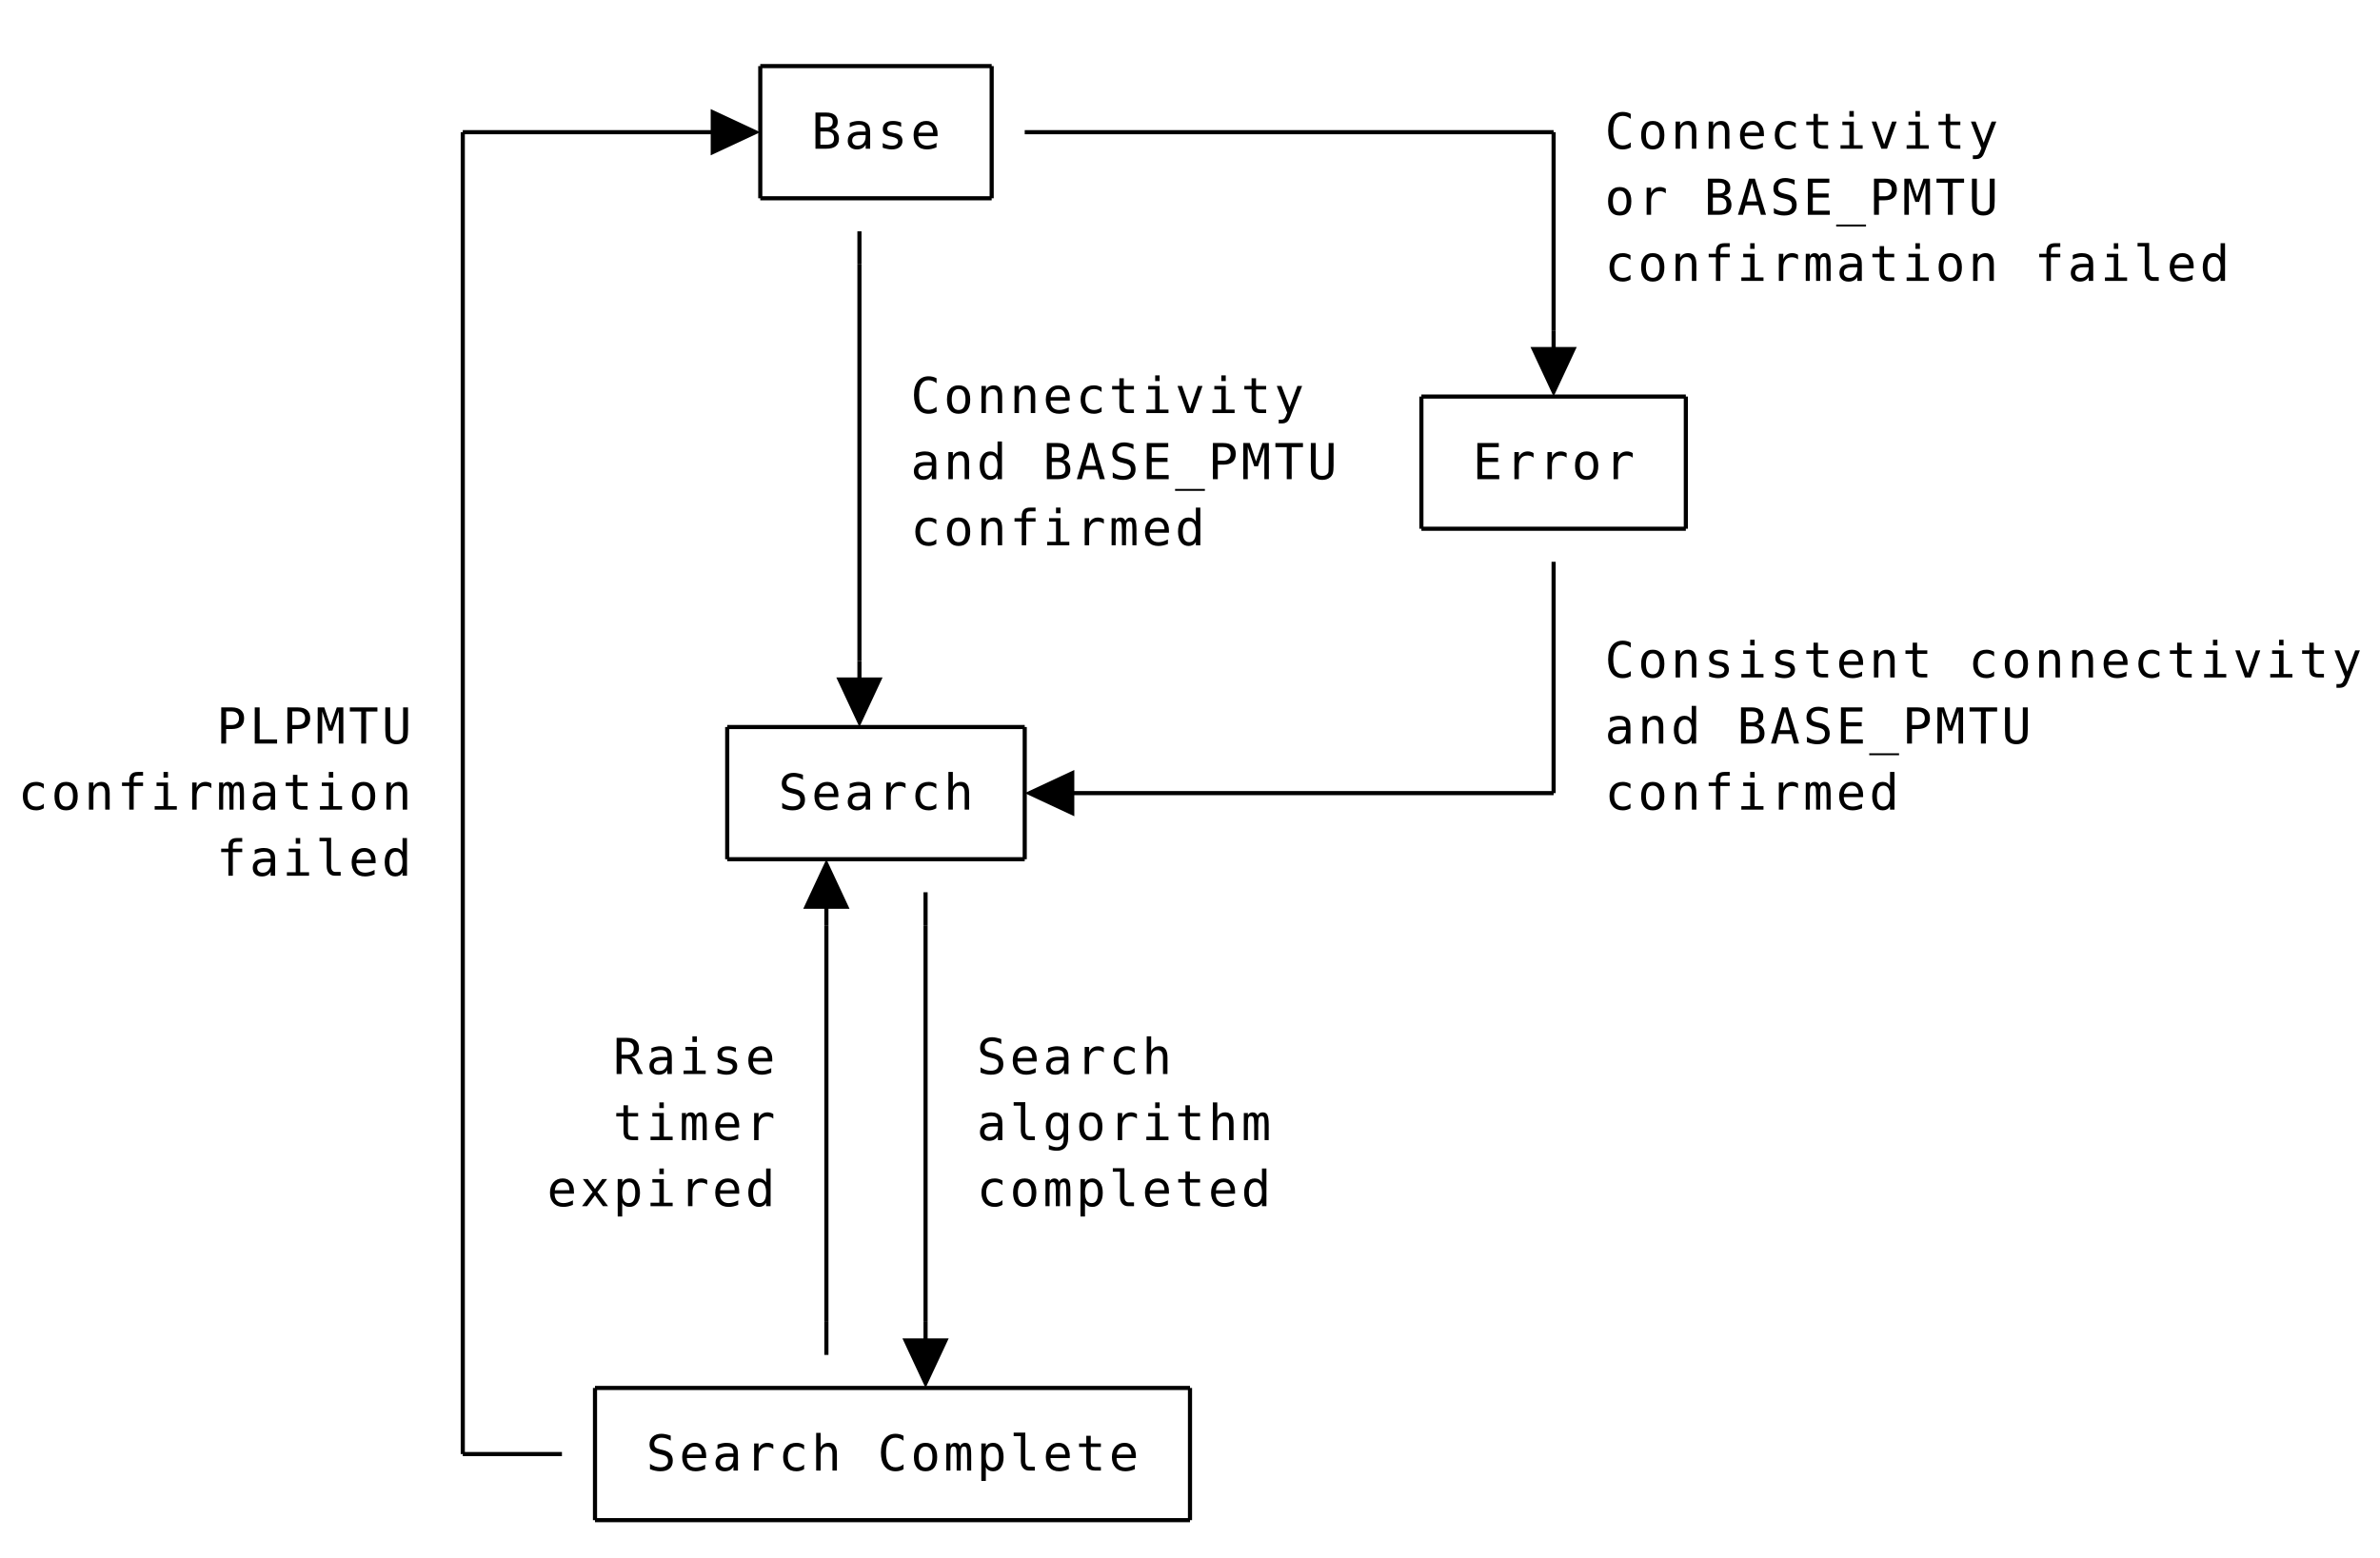
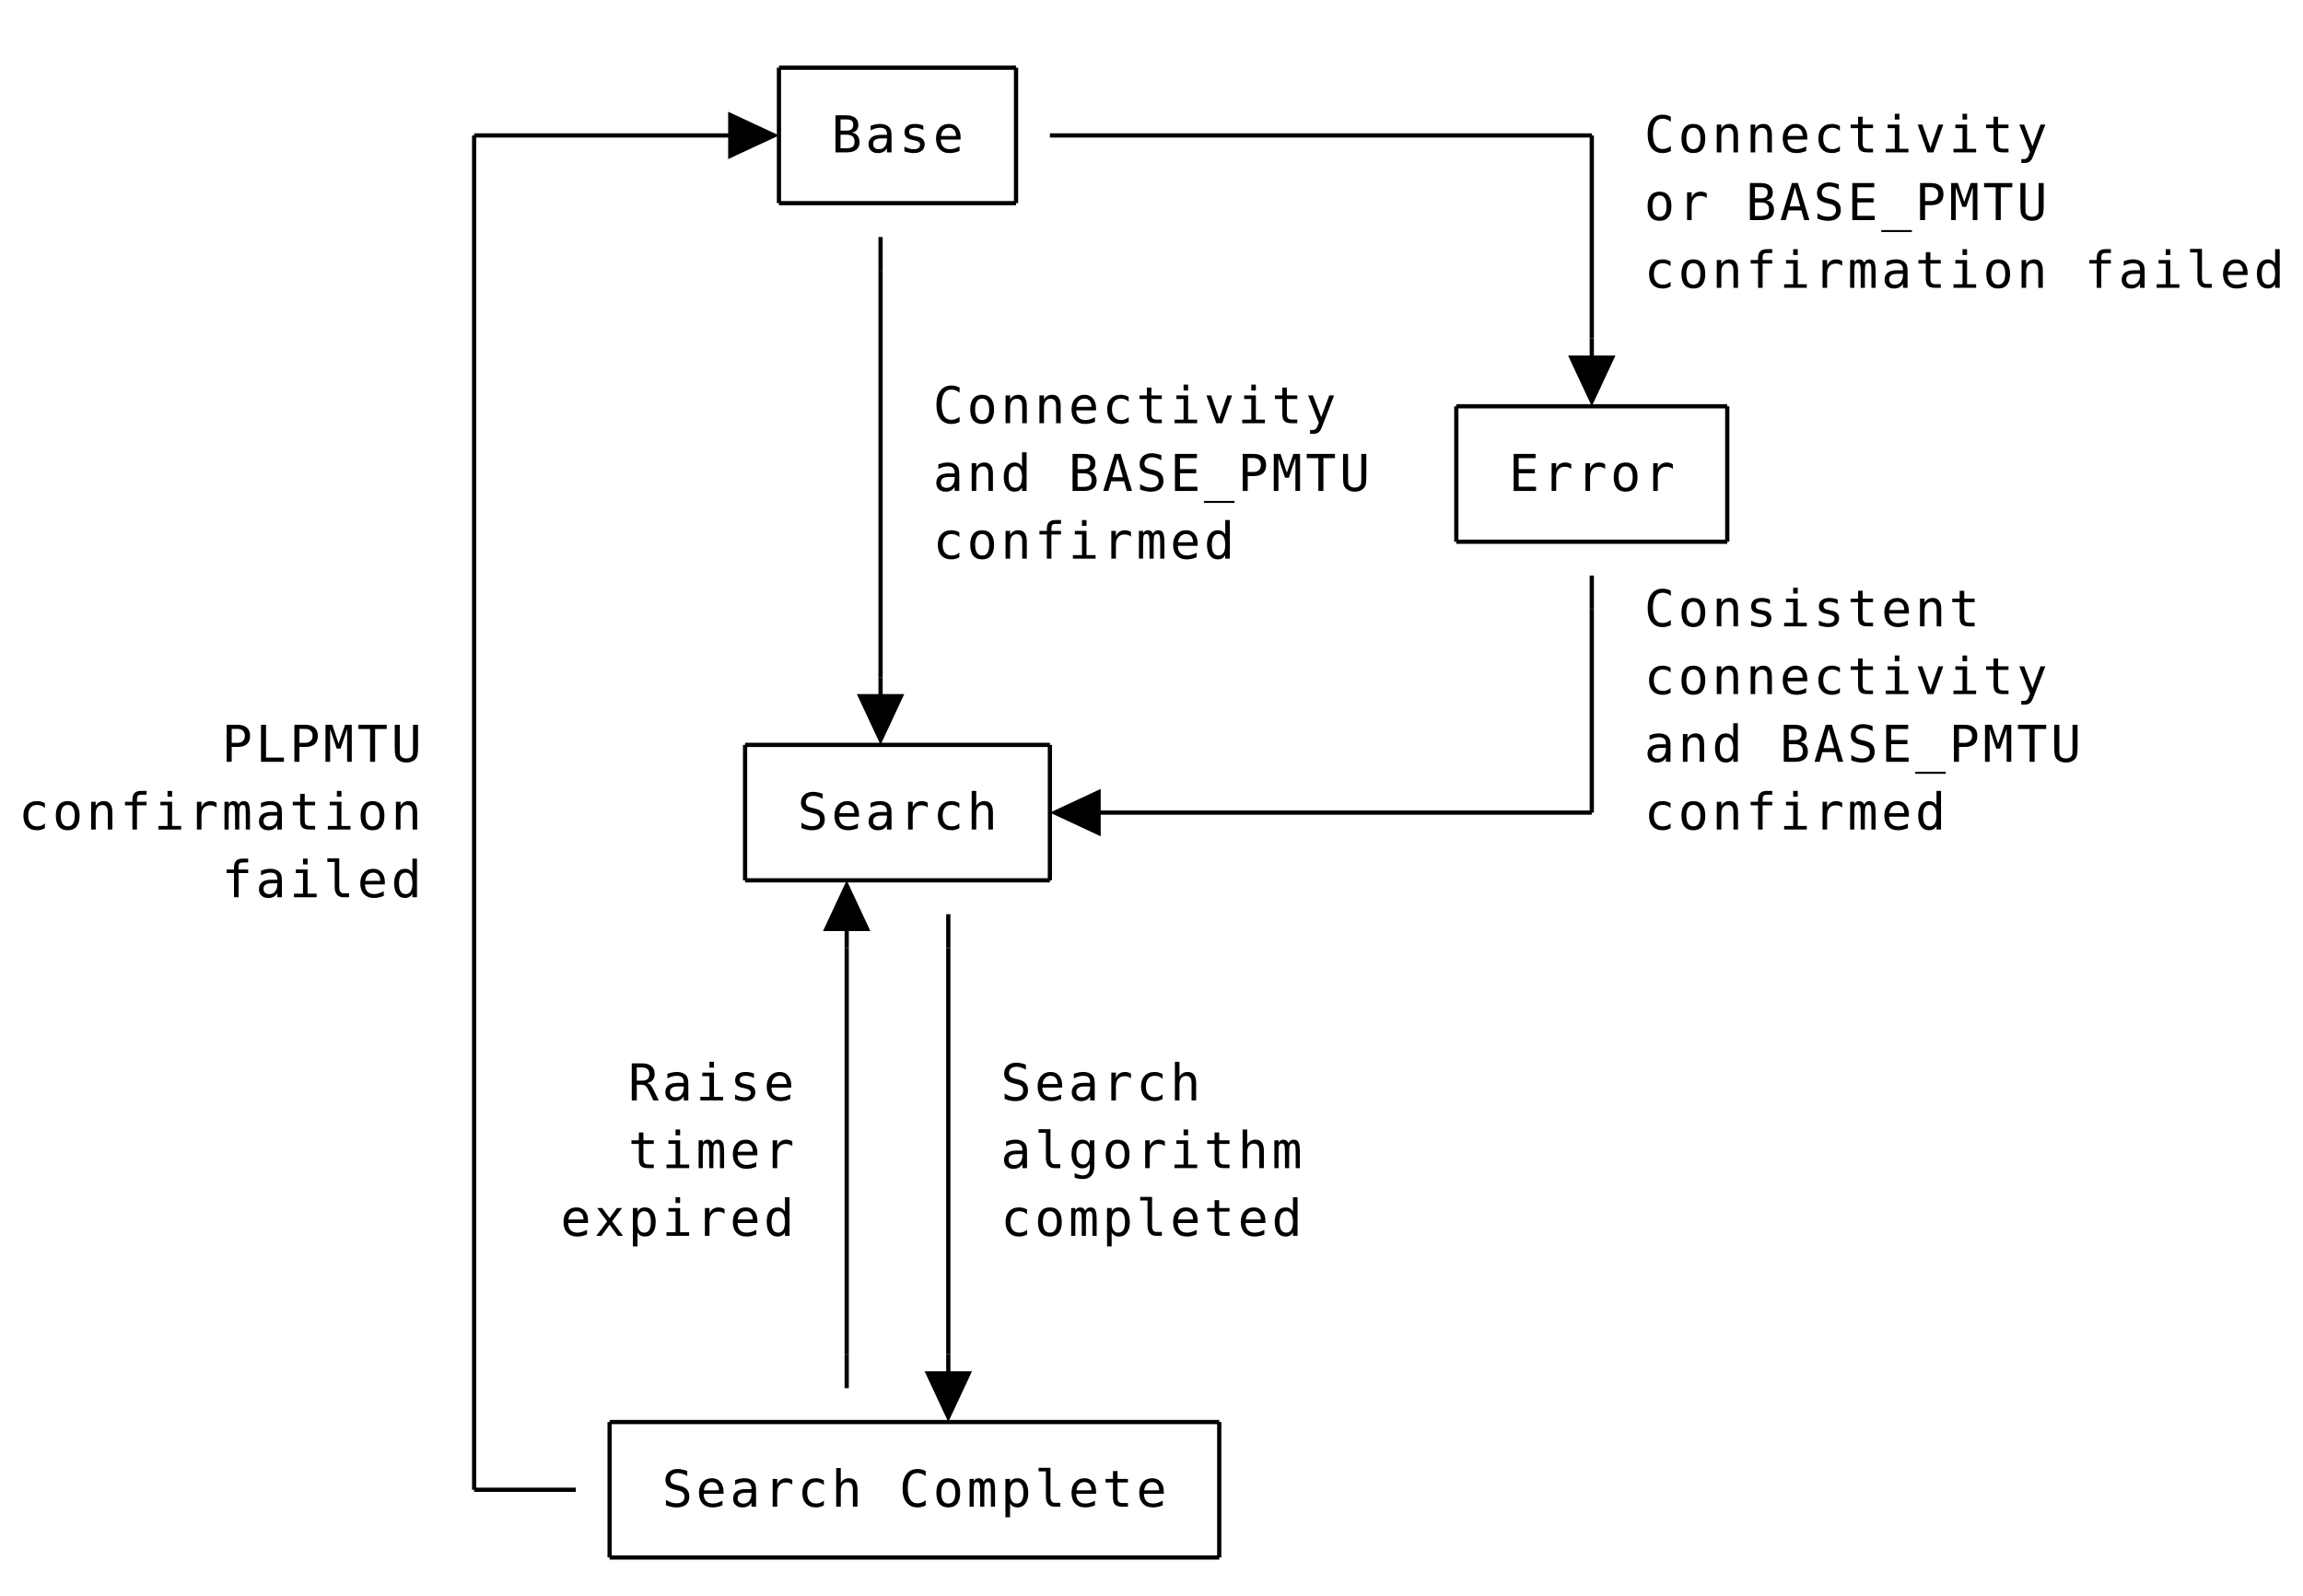
- <svg xmlns="http://www.w3.org/2000/svg" class="diagram" version="1.1" height="377" width="576">
+ <svg xmlns="http://www.w3.org/2000/svg" class="diagram" version="1.1" height="377" width="544">
  <g transform="translate(8,16)">
    <path d="M 176,0 L 232,0" fill="none" stroke="black" />
    <path d="M 104,16 L 168,16" fill="none" stroke="black" />
    <path d="M 240,16 L 368,16" fill="none" stroke="black" />
    <path d="M 176,32 L 232,32" fill="none" stroke="black" />
    <path d="M 336,80 L 400,80" fill="none" stroke="black" />
    <path d="M 336,112 L 400,112" fill="none" stroke="black" />
    <path d="M 168,160 L 240,160" fill="none" stroke="black" />
    <path d="M 248,176 L 368,176" fill="none" stroke="black" />
    <path d="M 168,192 L 240,192" fill="none" stroke="black" />
    <path d="M 136,320 L 280,320" fill="none" stroke="black" />
    <path d="M 104,336 L 128,336" fill="none" stroke="black" />
    <path d="M 136,352 L 280,352" fill="none" stroke="black" />
    <path d="M 104,16 L 104,336" fill="none" stroke="black" />
    <path d="M 136,320 L 136,352" fill="none" stroke="black" />
    <path d="M 168,160 L 168,192" fill="none" stroke="black" />
    <path d="M 176,0 L 176,32" fill="none" stroke="black" />
    <path d="M 192,208 L 192,304" fill="none" stroke="black" />
    <path d="M 200,48 L 200,144" fill="none" stroke="black" />
    <path d="M 216,208 L 216,304" fill="none" stroke="black" />
    <path d="M 232,0 L 232,32" fill="none" stroke="black" />
    <path d="M 240,160 L 240,192" fill="none" stroke="black" />
    <path d="M 280,320 L 280,352" fill="none" stroke="black" />
    <path d="M 336,80 L 336,112" fill="none" stroke="black" />
    <path d="M 368,16 L 368,64" fill="none" stroke="black" />
    <path d="M 368,128 L 368,176" fill="none" stroke="black" />
    <path d="M 400,80 L 400,112" fill="none" stroke="black" />
    <path d="M 192,304 L 192,312" fill="none" stroke="black" />
    <path d="M 200,40 L 200,48" fill="none" stroke="black" />
    <path d="M 216,200 L 216,208" fill="none" stroke="black" />
    <path d="M 368,120 L 368,128" fill="none" stroke="black" />
    <polygon points="176,16 164,10.4 164,21.6" transform="rotate(0, 168, 16)" fill="black" />
    <path d="M 192,200 L 192,208" fill="none" stroke="black" />
    <polygon points="208,208 196,202.4 196,213.6" transform="rotate(270, 192, 208)" fill="black" />
    <path d="M 200,144 L 200,152" fill="none" stroke="black" />
    <polygon points="216,144 204,138.4 204,149.6" transform="rotate(90, 200, 144)" fill="black" />
    <path d="M 216,304 L 216,312" fill="none" stroke="black" />
    <polygon points="232,304 220,298.4 220,309.6" transform="rotate(90, 216, 304)" fill="black" />
    <polygon points="256,176 244,170.4 244,181.6" transform="rotate(180, 248, 176)" fill="black" />
    <path d="M 368,64 L 368,72" fill="none" stroke="black" />
    <polygon points="384,64 372,58.4 372,69.6" transform="rotate(90, 368, 64)" fill="black" />
+     <text text-anchor="middle" font-family="monospace" x="248" y="116" fill="black" font-size="1em">i</text>
+     <text text-anchor="middle" font-family="monospace" x="256" y="116" fill="black" font-size="1em">r</text>
+     <text text-anchor="middle" font-family="monospace" x="384" y="164" fill="black" font-size="1em">a</text>
+     <text text-anchor="middle" font-family="monospace" x="208" y="180" fill="black" font-size="1em">r</text>
+     <text text-anchor="middle" font-family="monospace" x="256" y="276" fill="black" font-size="1em">p</text>
+     <text text-anchor="middle" font-family="monospace" x="408" y="132" fill="black" font-size="1em">s</text>
+     <text text-anchor="middle" font-family="monospace" x="64" y="180" fill="black" font-size="1em">t</text>
+     <text text-anchor="middle" font-family="monospace" x="200" y="20" fill="black" font-size="1em">a</text>
+     <text text-anchor="middle" font-family="monospace" x="456" y="164" fill="black" font-size="1em">P</text>
+     <text text-anchor="middle" font-family="monospace" x="264" y="100" fill="black" font-size="1em">S</text>
+     <text text-anchor="middle" font-family="monospace" x="264" y="116" fill="black" font-size="1em">m</text>
+     <text text-anchor="middle" font-family="monospace" x="480" y="164" fill="black" font-size="1em">U</text>
+     <text text-anchor="middle" font-family="monospace" x="176" y="260" fill="black" font-size="1em">r</text>
+     <text text-anchor="middle" font-family="monospace" x="408" y="36" fill="black" font-size="1em">B</text>
+     <text text-anchor="middle" font-family="monospace" x="80" y="180" fill="black" font-size="1em">o</text>
+     <text text-anchor="middle" font-family="monospace" x="176" y="340" fill="black" font-size="1em">r</text>
+     <text text-anchor="middle" font-family="monospace" x="384" y="52" fill="black" font-size="1em">c</text>
+     <text text-anchor="middle" font-family="monospace" x="304" y="100" fill="black" font-size="1em">T</text>
+     <text text-anchor="middle" font-family="monospace" x="64" y="164" fill="black" font-size="1em">P</text>
+     <text text-anchor="middle" font-family="monospace" x="32" y="180" fill="black" font-size="1em">i</text>
+     <text text-anchor="middle" font-family="monospace" x="432" y="180" fill="black" font-size="1em">m</text>
+     <text text-anchor="middle" font-family="monospace" x="144" y="244" fill="black" font-size="1em">R</text>
+     <text text-anchor="middle" font-family="monospace" x="264" y="276" fill="black" font-size="1em">l</text>
+     <text text-anchor="middle" font-family="monospace" x="528" y="52" fill="black" font-size="1em">d</text>
+     <text text-anchor="middle" font-family="monospace" x="432" y="148" fill="black" font-size="1em">t</text>
+     <text text-anchor="middle" font-family="monospace" x="8" y="180" fill="black" font-size="1em">o</text>
+     <text text-anchor="middle" font-family="monospace" x="224" y="180" fill="black" font-size="1em">h</text>
+     <text text-anchor="middle" font-family="monospace" x="448" y="36" fill="black" font-size="1em">P</text>
+     <text text-anchor="middle" font-family="monospace" x="160" y="260" fill="black" font-size="1em">m</text>
+     <text text-anchor="middle" font-family="monospace" x="432" y="36" fill="black" font-size="1em">E</text>
+     <text text-anchor="middle" font-family="monospace" x="472" y="148" fill="black" font-size="1em">y</text>
+     <text text-anchor="middle" font-family="monospace" x="456" y="20" fill="black" font-size="1em">i</text>
+     <text text-anchor="middle" font-family="monospace" x="272" y="100" fill="black" font-size="1em">E</text>
+     <text text-anchor="middle" font-family="monospace" x="416" y="132" fill="black" font-size="1em">i</text>
+     <text text-anchor="middle" font-family="monospace" x="280" y="260" fill="black" font-size="1em">t</text>
+     <text text-anchor="middle" font-family="monospace" x="128" y="276" fill="black" font-size="1em">e</text>
+     <text text-anchor="middle" font-family="monospace" x="472" y="20" fill="black" font-size="1em">y</text>
+     <text text-anchor="middle" font-family="monospace" x="56" y="180" fill="black" font-size="1em">a</text>
+     <text text-anchor="middle" font-family="monospace" x="176" y="276" fill="black" font-size="1em">d</text>
+     <text text-anchor="middle" font-family="monospace" x="200" y="180" fill="black" font-size="1em">a</text>
    <text text-anchor="middle" font-family="monospace" x="216" y="20" fill="black" font-size="1em">e</text>
-     <text text-anchor="middle" font-family="monospace" x="384" y="180" fill="black" font-size="1em">c</text>
-     <text text-anchor="middle" font-family="monospace" x="0" y="180" fill="black" font-size="1em">c</text>
-     <text text-anchor="middle" font-family="monospace" x="80" y="180" fill="black" font-size="1em">o</text>
-     <text text-anchor="middle" font-family="monospace" x="272" y="276" fill="black" font-size="1em">e</text>
-     <text text-anchor="middle" font-family="monospace" x="488" y="52" fill="black" font-size="1em">f</text>
-     <text text-anchor="middle" font-family="monospace" x="240" y="84" fill="black" font-size="1em">n</text>
-     <text text-anchor="middle" font-family="monospace" x="456" y="52" fill="black" font-size="1em">i</text>
-     <text text-anchor="middle" font-family="monospace" x="136" y="276" fill="black" font-size="1em">x</text>
-     <text text-anchor="middle" font-family="monospace" x="80" y="196" fill="black" font-size="1em">e</text>
-     <text text-anchor="middle" font-family="monospace" x="256" y="276" fill="black" font-size="1em">p</text>
-     <text text-anchor="middle" font-family="monospace" x="168" y="340" fill="black" font-size="1em">a</text>
-     <text text-anchor="middle" font-family="monospace" x="400" y="20" fill="black" font-size="1em">n</text>
-     <text text-anchor="middle" font-family="monospace" x="416" y="148" fill="black" font-size="1em">i</text>
-     <text text-anchor="middle" font-family="monospace" x="88" y="196" fill="black" font-size="1em">d</text>
-     <text text-anchor="middle" font-family="monospace" x="128" y="276" fill="black" font-size="1em">e</text>
-     <text text-anchor="middle" font-family="monospace" x="496" y="148" fill="black" font-size="1em">n</text>
-     <text text-anchor="middle" font-family="monospace" x="168" y="244" fill="black" font-size="1em">s</text>
-     <text text-anchor="middle" font-family="monospace" x="280" y="276" fill="black" font-size="1em">t</text>
-     <text text-anchor="middle" font-family="monospace" x="304" y="84" fill="black" font-size="1em">y</text>
-     <text text-anchor="middle" font-family="monospace" x="440" y="164" fill="black" font-size="1em">E</text>
-     <text text-anchor="middle" font-family="monospace" x="184" y="340" fill="black" font-size="1em">c</text>
-     <text text-anchor="middle" font-family="monospace" x="192" y="20" fill="black" font-size="1em">B</text>
-     <text text-anchor="middle" font-family="monospace" x="368" y="100" fill="black" font-size="1em">r</text>
-     <text text-anchor="middle" font-family="monospace" x="552" y="148" fill="black" font-size="1em">t</text>
-     <text text-anchor="middle" font-family="monospace" x="464" y="52" fill="black" font-size="1em">o</text>
-     <text text-anchor="middle" font-family="monospace" x="504" y="148" fill="black" font-size="1em">e</text>
-     <text text-anchor="middle" font-family="monospace" x="240" y="260" fill="black" font-size="1em">l</text>
-     <text text-anchor="middle" font-family="monospace" x="232" y="100" fill="black" font-size="1em">d</text>
+     <text text-anchor="middle" font-family="monospace" x="464" y="20" fill="black" font-size="1em">t</text>
+     <text text-anchor="middle" font-family="monospace" x="216" y="84" fill="black" font-size="1em">C</text>
+     <text text-anchor="middle" font-family="monospace" x="224" y="84" fill="black" font-size="1em">o</text>
+     <text text-anchor="middle" font-family="monospace" x="448" y="132" fill="black" font-size="1em">n</text>
+     <text text-anchor="middle" font-family="monospace" x="432" y="132" fill="black" font-size="1em">t</text>
+     <text text-anchor="middle" font-family="monospace" x="72" y="164" fill="black" font-size="1em">M</text>
+     <text text-anchor="middle" font-family="monospace" x="224" y="116" fill="black" font-size="1em">o</text>
+     <text text-anchor="middle" font-family="monospace" x="392" y="20" fill="black" font-size="1em">o</text>
+     <text text-anchor="middle" font-family="monospace" x="440" y="36" fill="black" font-size="1em">_</text>
+     <text text-anchor="middle" font-family="monospace" x="248" y="100" fill="black" font-size="1em">B</text>
+     <text text-anchor="middle" font-family="monospace" x="408" y="148" fill="black" font-size="1em">n</text>
+     <text text-anchor="middle" font-family="monospace" x="72" y="196" fill="black" font-size="1em">l</text>
+     <text text-anchor="middle" font-family="monospace" x="416" y="36" fill="black" font-size="1em">A</text>
+     <text text-anchor="middle" font-family="monospace" x="416" y="52" fill="black" font-size="1em">i</text>
+     <text text-anchor="middle" font-family="monospace" x="288" y="276" fill="black" font-size="1em">e</text>
+     <text text-anchor="middle" font-family="monospace" x="248" y="84" fill="black" font-size="1em">e</text>
    <text text-anchor="middle" font-family="monospace" x="288" y="100" fill="black" font-size="1em">P</text>
-     <text text-anchor="middle" font-family="monospace" x="216" y="100" fill="black" font-size="1em">a</text>
-     <text text-anchor="middle" font-family="monospace" x="392" y="180" fill="black" font-size="1em">o</text>
-     <text text-anchor="middle" font-family="monospace" x="264" y="84" fill="black" font-size="1em">t</text>
-     <text text-anchor="middle" font-family="monospace" x="424" y="148" fill="black" font-size="1em">s</text>
-     <text text-anchor="middle" font-family="monospace" x="288" y="276" fill="black" font-size="1em">e</text>
-     <text text-anchor="middle" font-family="monospace" x="416" y="20" fill="black" font-size="1em">e</text>
-     <text text-anchor="middle" font-family="monospace" x="272" y="116" fill="black" font-size="1em">e</text>
-     <text text-anchor="middle" font-family="monospace" x="424" y="164" fill="black" font-size="1em">A</text>
-     <text text-anchor="middle" font-family="monospace" x="424" y="20" fill="black" font-size="1em">c</text>
-     <text text-anchor="middle" font-family="monospace" x="512" y="52" fill="black" font-size="1em">l</text>
-     <text text-anchor="middle" font-family="monospace" x="424" y="180" fill="black" font-size="1em">r</text>
-     <text text-anchor="middle" font-family="monospace" x="480" y="164" fill="black" font-size="1em">U</text>
-     <text text-anchor="middle" font-family="monospace" x="64" y="196" fill="black" font-size="1em">i</text>
-     <text text-anchor="middle" font-family="monospace" x="384" y="20" fill="black" font-size="1em">C</text>
-     <text text-anchor="middle" font-family="monospace" x="392" y="20" fill="black" font-size="1em">o</text>
-     <text text-anchor="middle" font-family="monospace" x="384" y="148" fill="black" font-size="1em">C</text>
-     <text text-anchor="middle" font-family="monospace" x="448" y="148" fill="black" font-size="1em">n</text>
-     <text text-anchor="middle" font-family="monospace" x="176" y="276" fill="black" font-size="1em">d</text>
-     <text text-anchor="middle" font-family="monospace" x="264" y="340" fill="black" font-size="1em">e</text>
-     <text text-anchor="middle" font-family="monospace" x="456" y="20" fill="black" font-size="1em">i</text>
-     <text text-anchor="middle" font-family="monospace" x="216" y="84" fill="black" font-size="1em">C</text>
-     <text text-anchor="middle" font-family="monospace" x="264" y="100" fill="black" font-size="1em">S</text>
-     <text text-anchor="middle" font-family="monospace" x="432" y="20" fill="black" font-size="1em">t</text>
-     <text text-anchor="middle" font-family="monospace" x="224" y="84" fill="black" font-size="1em">o</text>
-     <text text-anchor="middle" font-family="monospace" x="472" y="20" fill="black" font-size="1em">y</text>
-     <text text-anchor="middle" font-family="monospace" x="408" y="180" fill="black" font-size="1em">f</text>
-     <text text-anchor="middle" font-family="monospace" x="152" y="340" fill="black" font-size="1em">S</text>
-     <text text-anchor="middle" font-family="monospace" x="416" y="52" fill="black" font-size="1em">i</text>
-     <text text-anchor="middle" font-family="monospace" x="416" y="164" fill="black" font-size="1em">B</text>
    <text text-anchor="middle" font-family="monospace" x="88" y="180" fill="black" font-size="1em">n</text>
    <text text-anchor="middle" font-family="monospace" x="216" y="180" fill="black" font-size="1em">c</text>
-     <text text-anchor="middle" font-family="monospace" x="232" y="340" fill="black" font-size="1em">p</text>
-     <text text-anchor="middle" font-family="monospace" x="424" y="36" fill="black" font-size="1em">S</text>
-     <text text-anchor="middle" font-family="monospace" x="432" y="148" fill="black" font-size="1em">t</text>
-     <text text-anchor="middle" font-family="monospace" x="560" y="148" fill="black" font-size="1em">y</text>
-     <text text-anchor="middle" font-family="monospace" x="272" y="100" fill="black" font-size="1em">E</text>
-     <text text-anchor="middle" font-family="monospace" x="440" y="148" fill="black" font-size="1em">e</text>
-     <text text-anchor="middle" font-family="monospace" x="432" y="164" fill="black" font-size="1em">S</text>
+     <text text-anchor="middle" font-family="monospace" x="296" y="100" fill="black" font-size="1em">M</text>
+     <text text-anchor="middle" font-family="monospace" x="392" y="148" fill="black" font-size="1em">o</text>
+     <text text-anchor="middle" font-family="monospace" x="400" y="148" fill="black" font-size="1em">n</text>
+     <text text-anchor="middle" font-family="monospace" x="160" y="244" fill="black" font-size="1em">i</text>
+     <text text-anchor="middle" font-family="monospace" x="448" y="180" fill="black" font-size="1em">d</text>
+     <text text-anchor="middle" font-family="monospace" x="408" y="180" fill="black" font-size="1em">f</text>
+     <text text-anchor="middle" font-family="monospace" x="312" y="100" fill="black" font-size="1em">U</text>
+     <text text-anchor="middle" font-family="monospace" x="24" y="180" fill="black" font-size="1em">f</text>
+     <text text-anchor="middle" font-family="monospace" x="288" y="84" fill="black" font-size="1em">i</text>
+     <text text-anchor="middle" font-family="monospace" x="232" y="116" fill="black" font-size="1em">n</text>
+     <text text-anchor="middle" font-family="monospace" x="400" y="164" fill="black" font-size="1em">d</text>
+     <text text-anchor="middle" font-family="monospace" x="56" y="196" fill="black" font-size="1em">a</text>
+     <text text-anchor="middle" font-family="monospace" x="280" y="84" fill="black" font-size="1em">v</text>
+     <text text-anchor="middle" font-family="monospace" x="240" y="116" fill="black" font-size="1em">f</text>
+     <text text-anchor="middle" font-family="monospace" x="16" y="180" fill="black" font-size="1em">n</text>
+     <text text-anchor="middle" font-family="monospace" x="456" y="36" fill="black" font-size="1em">M</text>
+     <text text-anchor="middle" font-family="monospace" x="168" y="244" fill="black" font-size="1em">s</text>
+     <text text-anchor="middle" font-family="monospace" x="392" y="52" fill="black" font-size="1em">o</text>
+     <text text-anchor="middle" font-family="monospace" x="240" y="340" fill="black" font-size="1em">l</text>
+     <text text-anchor="middle" font-family="monospace" x="232" y="100" fill="black" font-size="1em">d</text>
+     <text text-anchor="middle" font-family="monospace" x="208" y="340" fill="black" font-size="1em">C</text>
+     <text text-anchor="middle" font-family="monospace" x="280" y="116" fill="black" font-size="1em">d</text>
+     <text text-anchor="middle" font-family="monospace" x="88" y="196" fill="black" font-size="1em">d</text>
+     <text text-anchor="middle" font-family="monospace" x="264" y="244" fill="black" font-size="1em">c</text>
    <text text-anchor="middle" font-family="monospace" x="440" y="52" fill="black" font-size="1em">a</text>
-     <text text-anchor="middle" font-family="monospace" x="464" y="164" fill="black" font-size="1em">M</text>
-     <text text-anchor="middle" font-family="monospace" x="72" y="180" fill="black" font-size="1em">i</text>
-     <text text-anchor="middle" font-family="monospace" x="296" y="84" fill="black" font-size="1em">t</text>
-     <text text-anchor="middle" font-family="monospace" x="248" y="84" fill="black" font-size="1em">e</text>
-     <text text-anchor="middle" font-family="monospace" x="376" y="100" fill="black" font-size="1em">o</text>
-     <text text-anchor="middle" font-family="monospace" x="224" y="116" fill="black" font-size="1em">o</text>
-     <text text-anchor="middle" font-family="monospace" x="440" y="180" fill="black" font-size="1em">e</text>
-     <text text-anchor="middle" font-family="monospace" x="448" y="52" fill="black" font-size="1em">t</text>
-     <text text-anchor="middle" font-family="monospace" x="480" y="148" fill="black" font-size="1em">o</text>
-     <text text-anchor="middle" font-family="monospace" x="48" y="164" fill="black" font-size="1em">P</text>
-     <text text-anchor="middle" font-family="monospace" x="176" y="260" fill="black" font-size="1em">r</text>
-     <text text-anchor="middle" font-family="monospace" x="528" y="52" fill="black" font-size="1em">d</text>
-     <text text-anchor="middle" font-family="monospace" x="264" y="260" fill="black" font-size="1em">r</text>
-     <text text-anchor="middle" font-family="monospace" x="264" y="276" fill="black" font-size="1em">l</text>
-     <text text-anchor="middle" font-family="monospace" x="448" y="20" fill="black" font-size="1em">v</text>
-     <text text-anchor="middle" font-family="monospace" x="496" y="52" fill="black" font-size="1em">a</text>
-     <text text-anchor="middle" font-family="monospace" x="360" y="100" fill="black" font-size="1em">r</text>
-     <text text-anchor="middle" font-family="monospace" x="216" y="340" fill="black" font-size="1em">o</text>
-     <text text-anchor="middle" font-family="monospace" x="440" y="20" fill="black" font-size="1em">i</text>
-     <text text-anchor="middle" font-family="monospace" x="256" y="244" fill="black" font-size="1em">r</text>
-     <text text-anchor="middle" font-family="monospace" x="456" y="164" fill="black" font-size="1em">P</text>
-     <text text-anchor="middle" font-family="monospace" x="64" y="180" fill="black" font-size="1em">t</text>
-     <text text-anchor="middle" font-family="monospace" x="200" y="180" fill="black" font-size="1em">a</text>
-     <text text-anchor="middle" font-family="monospace" x="312" y="100" fill="black" font-size="1em">U</text>
-     <text text-anchor="middle" font-family="monospace" x="392" y="148" fill="black" font-size="1em">o</text>
-     <text text-anchor="middle" font-family="monospace" x="488" y="148" fill="black" font-size="1em">n</text>
-     <text text-anchor="middle" font-family="monospace" x="280" y="260" fill="black" font-size="1em">t</text>
-     <text text-anchor="middle" font-family="monospace" x="32" y="180" fill="black" font-size="1em">i</text>
-     <text text-anchor="middle" font-family="monospace" x="208" y="180" fill="black" font-size="1em">r</text>
-     <text text-anchor="middle" font-family="monospace" x="160" y="244" fill="black" font-size="1em">i</text>
-     <text text-anchor="middle" font-family="monospace" x="464" y="36" fill="black" font-size="1em">T</text>
-     <text text-anchor="middle" font-family="monospace" x="248" y="100" fill="black" font-size="1em">B</text>
-     <text text-anchor="middle" font-family="monospace" x="240" y="116" fill="black" font-size="1em">f</text>
-     <text text-anchor="middle" font-family="monospace" x="432" y="180" fill="black" font-size="1em">m</text>
-     <text text-anchor="middle" font-family="monospace" x="144" y="276" fill="black" font-size="1em">p</text>
-     <text text-anchor="middle" font-family="monospace" x="400" y="148" fill="black" font-size="1em">n</text>
-     <text text-anchor="middle" font-family="monospace" x="248" y="244" fill="black" font-size="1em">a</text>
-     <text text-anchor="middle" font-family="monospace" x="296" y="100" fill="black" font-size="1em">M</text>
-     <text text-anchor="middle" font-family="monospace" x="160" y="276" fill="black" font-size="1em">r</text>
-     <text text-anchor="middle" font-family="monospace" x="232" y="244" fill="black" font-size="1em">S</text>
-     <text text-anchor="middle" font-family="monospace" x="416" y="36" fill="black" font-size="1em">A</text>
-     <text text-anchor="middle" font-family="monospace" x="472" y="36" fill="black" font-size="1em">U</text>
-     <text text-anchor="middle" font-family="monospace" x="400" y="52" fill="black" font-size="1em">n</text>
-     <text text-anchor="middle" font-family="monospace" x="288" y="84" fill="black" font-size="1em">i</text>
-     <text text-anchor="middle" font-family="monospace" x="472" y="164" fill="black" font-size="1em">T</text>
-     <text text-anchor="middle" font-family="monospace" x="280" y="84" fill="black" font-size="1em">v</text>
-     <text text-anchor="middle" font-family="monospace" x="384" y="164" fill="black" font-size="1em">a</text>
-     <text text-anchor="middle" font-family="monospace" x="528" y="148" fill="black" font-size="1em">i</text>
+     <text text-anchor="middle" font-family="monospace" x="176" y="244" fill="black" font-size="1em">e</text>
+     <text text-anchor="middle" font-family="monospace" x="408" y="20" fill="black" font-size="1em">n</text>
+     <text text-anchor="middle" font-family="monospace" x="272" y="84" fill="black" font-size="1em">i</text>
+     <text text-anchor="middle" font-family="monospace" x="272" y="276" fill="black" font-size="1em">e</text>
+     <text text-anchor="middle" font-family="monospace" x="296" y="276" fill="black" font-size="1em">d</text>
+     <text text-anchor="middle" font-family="monospace" x="384" y="100" fill="black" font-size="1em">r</text>
+     <text text-anchor="middle" font-family="monospace" x="400" y="180" fill="black" font-size="1em">n</text>
    <text text-anchor="middle" font-family="monospace" x="144" y="260" fill="black" font-size="1em">t</text>
    <text text-anchor="middle" font-family="monospace" x="160" y="340" fill="black" font-size="1em">e</text>
+     <text text-anchor="middle" font-family="monospace" x="416" y="180" fill="black" font-size="1em">i</text>
+     <text text-anchor="middle" font-family="monospace" x="448" y="52" fill="black" font-size="1em">t</text>
+     <text text-anchor="middle" font-family="monospace" x="424" y="148" fill="black" font-size="1em">c</text>
+     <text text-anchor="middle" font-family="monospace" x="48" y="164" fill="black" font-size="1em">P</text>
+     <text text-anchor="middle" font-family="monospace" x="88" y="164" fill="black" font-size="1em">U</text>
+     <text text-anchor="middle" font-family="monospace" x="392" y="36" fill="black" font-size="1em">r</text>
+     <text text-anchor="middle" font-family="monospace" x="368" y="100" fill="black" font-size="1em">r</text>
+     <text text-anchor="middle" font-family="monospace" x="448" y="148" fill="black" font-size="1em">v</text>
+     <text text-anchor="middle" font-family="monospace" x="248" y="244" fill="black" font-size="1em">a</text>
+     <text text-anchor="middle" font-family="monospace" x="416" y="20" fill="black" font-size="1em">e</text>
+     <text text-anchor="middle" font-family="monospace" x="240" y="84" fill="black" font-size="1em">n</text>
+     <text text-anchor="middle" font-family="monospace" x="440" y="148" fill="black" font-size="1em">i</text>
+     <text text-anchor="middle" font-family="monospace" x="240" y="260" fill="black" font-size="1em">l</text>
+     <text text-anchor="middle" font-family="monospace" x="80" y="196" fill="black" font-size="1em">e</text>
+     <text text-anchor="middle" font-family="monospace" x="144" y="276" fill="black" font-size="1em">p</text>
+     <text text-anchor="middle" font-family="monospace" x="424" y="20" fill="black" font-size="1em">c</text>
+     <text text-anchor="middle" font-family="monospace" x="408" y="52" fill="black" font-size="1em">f</text>
+     <text text-anchor="middle" font-family="monospace" x="264" y="84" fill="black" font-size="1em">t</text>
+     <text text-anchor="middle" font-family="monospace" x="352" y="100" fill="black" font-size="1em">E</text>
+     <text text-anchor="middle" font-family="monospace" x="464" y="148" fill="black" font-size="1em">t</text>
+     <text text-anchor="middle" font-family="monospace" x="248" y="260" fill="black" font-size="1em">g</text>
+     <text text-anchor="middle" font-family="monospace" x="384" y="20" fill="black" font-size="1em">C</text>
+     <text text-anchor="middle" font-family="monospace" x="464" y="36" fill="black" font-size="1em">T</text>
+     <text text-anchor="middle" font-family="monospace" x="512" y="52" fill="black" font-size="1em">l</text>
+     <text text-anchor="middle" font-family="monospace" x="464" y="52" fill="black" font-size="1em">o</text>
+     <text text-anchor="middle" font-family="monospace" x="272" y="116" fill="black" font-size="1em">e</text>
+     <text text-anchor="middle" font-family="monospace" x="416" y="148" fill="black" font-size="1em">e</text>
+     <text text-anchor="middle" font-family="monospace" x="56" y="164" fill="black" font-size="1em">L</text>
+     <text text-anchor="middle" font-family="monospace" x="168" y="276" fill="black" font-size="1em">e</text>
+     <text text-anchor="middle" font-family="monospace" x="384" y="148" fill="black" font-size="1em">c</text>
+     <text text-anchor="middle" font-family="monospace" x="504" y="52" fill="black" font-size="1em">i</text>
+     <text text-anchor="middle" font-family="monospace" x="440" y="132" fill="black" font-size="1em">e</text>
+     <text text-anchor="middle" font-family="monospace" x="464" y="164" fill="black" font-size="1em">M</text>
+     <text text-anchor="middle" font-family="monospace" x="192" y="180" fill="black" font-size="1em">e</text>
+     <text text-anchor="middle" font-family="monospace" x="392" y="132" fill="black" font-size="1em">o</text>
+     <text text-anchor="middle" font-family="monospace" x="472" y="36" fill="black" font-size="1em">U</text>
+     <text text-anchor="middle" font-family="monospace" x="432" y="52" fill="black" font-size="1em">m</text>
+     <text text-anchor="middle" font-family="monospace" x="216" y="116" fill="black" font-size="1em">c</text>
+     <text text-anchor="middle" font-family="monospace" x="184" y="180" fill="black" font-size="1em">S</text>
+     <text text-anchor="middle" font-family="monospace" x="288" y="260" fill="black" font-size="1em">h</text>
+     <text text-anchor="middle" font-family="monospace" x="152" y="276" fill="black" font-size="1em">i</text>
+     <text text-anchor="middle" font-family="monospace" x="184" y="340" fill="black" font-size="1em">c</text>
+     <text text-anchor="middle" font-family="monospace" x="424" y="52" fill="black" font-size="1em">r</text>
+     <text text-anchor="middle" font-family="monospace" x="472" y="164" fill="black" font-size="1em">T</text>
+     <text text-anchor="middle" font-family="monospace" x="168" y="260" fill="black" font-size="1em">e</text>
+     <text text-anchor="middle" font-family="monospace" x="240" y="276" fill="black" font-size="1em">o</text>
+     <text text-anchor="middle" font-family="monospace" x="168" y="340" fill="black" font-size="1em">a</text>
+     <text text-anchor="middle" font-family="monospace" x="440" y="20" fill="black" font-size="1em">i</text>
+     <text text-anchor="middle" font-family="monospace" x="384" y="132" fill="black" font-size="1em">C</text>
+     <text text-anchor="middle" font-family="monospace" x="272" y="260" fill="black" font-size="1em">i</text>
+     <text text-anchor="middle" font-family="monospace" x="296" y="260" fill="black" font-size="1em">m</text>
+     <text text-anchor="middle" font-family="monospace" x="216" y="340" fill="black" font-size="1em">o</text>
+     <text text-anchor="middle" font-family="monospace" x="384" y="36" fill="black" font-size="1em">o</text>
+     <text text-anchor="middle" font-family="monospace" x="416" y="164" fill="black" font-size="1em">B</text>
+     <text text-anchor="middle" font-family="monospace" x="384" y="180" fill="black" font-size="1em">c</text>
+     <text text-anchor="middle" font-family="monospace" x="152" y="244" fill="black" font-size="1em">a</text>
+     <text text-anchor="middle" font-family="monospace" x="232" y="340" fill="black" font-size="1em">p</text>
+     <text text-anchor="middle" font-family="monospace" x="152" y="260" fill="black" font-size="1em">i</text>
+     <text text-anchor="middle" font-family="monospace" x="456" y="148" fill="black" font-size="1em">i</text>
+     <text text-anchor="middle" font-family="monospace" x="392" y="164" fill="black" font-size="1em">n</text>
+     <text text-anchor="middle" font-family="monospace" x="448" y="20" fill="black" font-size="1em">v</text>
+     <text text-anchor="middle" font-family="monospace" x="456" y="52" fill="black" font-size="1em">i</text>
+     <text text-anchor="middle" font-family="monospace" x="72" y="180" fill="black" font-size="1em">i</text>
+     <text text-anchor="middle" font-family="monospace" x="232" y="260" fill="black" font-size="1em">a</text>
+     <text text-anchor="middle" font-family="monospace" x="256" y="340" fill="black" font-size="1em">t</text>
+     <text text-anchor="middle" font-family="monospace" x="192" y="340" fill="black" font-size="1em">h</text>
+     <text text-anchor="middle" font-family="monospace" x="360" y="100" fill="black" font-size="1em">r</text>
+     <text text-anchor="middle" font-family="monospace" x="424" y="132" fill="black" font-size="1em">s</text>
+     <text text-anchor="middle" font-family="monospace" x="424" y="180" fill="black" font-size="1em">r</text>
+     <text text-anchor="middle" font-family="monospace" x="224" y="100" fill="black" font-size="1em">n</text>
+     <text text-anchor="middle" font-family="monospace" x="440" y="180" fill="black" font-size="1em">e</text>
+     <text text-anchor="middle" font-family="monospace" x="264" y="340" fill="black" font-size="1em">e</text>
+     <text text-anchor="middle" font-family="monospace" x="208" y="20" fill="black" font-size="1em">s</text>
+     <text text-anchor="middle" font-family="monospace" x="488" y="52" fill="black" font-size="1em">f</text>
+     <text text-anchor="middle" font-family="monospace" x="80" y="164" fill="black" font-size="1em">T</text>
+     <text text-anchor="middle" font-family="monospace" x="40" y="180" fill="black" font-size="1em">r</text>
+     <text text-anchor="middle" font-family="monospace" x="400" y="20" fill="black" font-size="1em">n</text>
+     <text text-anchor="middle" font-family="monospace" x="400" y="132" fill="black" font-size="1em">n</text>
+     <text text-anchor="middle" font-family="monospace" x="424" y="164" fill="black" font-size="1em">A</text>
+     <text text-anchor="middle" font-family="monospace" x="48" y="180" fill="black" font-size="1em">m</text>
+     <text text-anchor="middle" font-family="monospace" x="248" y="276" fill="black" font-size="1em">m</text>
+     <text text-anchor="middle" font-family="monospace" x="152" y="340" fill="black" font-size="1em">S</text>
+     <text text-anchor="middle" font-family="monospace" x="232" y="84" fill="black" font-size="1em">n</text>
+     <text text-anchor="middle" font-family="monospace" x="256" y="100" fill="black" font-size="1em">A</text>
+     <text text-anchor="middle" font-family="monospace" x="160" y="276" fill="black" font-size="1em">r</text>
+     <text text-anchor="middle" font-family="monospace" x="64" y="196" fill="black" font-size="1em">i</text>
+     <text text-anchor="middle" font-family="monospace" x="232" y="276" fill="black" font-size="1em">c</text>
+     <text text-anchor="middle" font-family="monospace" x="424" y="36" fill="black" font-size="1em">S</text>
+     <text text-anchor="middle" font-family="monospace" x="376" y="100" fill="black" font-size="1em">o</text>
+     <text text-anchor="middle" font-family="monospace" x="456" y="132" fill="black" font-size="1em">t</text>
+     <text text-anchor="middle" font-family="monospace" x="280" y="100" fill="black" font-size="1em">_</text>
+     <text text-anchor="middle" font-family="monospace" x="448" y="164" fill="black" font-size="1em">_</text>
+     <text text-anchor="middle" font-family="monospace" x="264" y="260" fill="black" font-size="1em">r</text>
+     <text text-anchor="middle" font-family="monospace" x="0" y="180" fill="black" font-size="1em">c</text>
+     <text text-anchor="middle" font-family="monospace" x="48" y="196" fill="black" font-size="1em">f</text>
+     <text text-anchor="middle" font-family="monospace" x="280" y="276" fill="black" font-size="1em">t</text>
+     <text text-anchor="middle" font-family="monospace" x="400" y="52" fill="black" font-size="1em">n</text>
+     <text text-anchor="middle" font-family="monospace" x="216" y="100" fill="black" font-size="1em">a</text>
+     <text text-anchor="middle" font-family="monospace" x="232" y="244" fill="black" font-size="1em">S</text>
+     <text text-anchor="middle" font-family="monospace" x="256" y="244" fill="black" font-size="1em">r</text>
+     <text text-anchor="middle" font-family="monospace" x="272" y="244" fill="black" font-size="1em">h</text>
+     <text text-anchor="middle" font-family="monospace" x="256" y="260" fill="black" font-size="1em">o</text>
+     <text text-anchor="middle" font-family="monospace" x="192" y="20" fill="black" font-size="1em">B</text>
+     <text text-anchor="middle" font-family="monospace" x="432" y="164" fill="black" font-size="1em">S</text>
+     <text text-anchor="middle" font-family="monospace" x="392" y="180" fill="black" font-size="1em">o</text>
+     <text text-anchor="middle" font-family="monospace" x="136" y="276" fill="black" font-size="1em">x</text>
    <text text-anchor="middle" font-family="monospace" x="472" y="52" fill="black" font-size="1em">n</text>
-     <text text-anchor="middle" font-family="monospace" x="232" y="84" fill="black" font-size="1em">n</text>
-     <text text-anchor="middle" font-family="monospace" x="536" y="148" fill="black" font-size="1em">v</text>
-     <text text-anchor="middle" font-family="monospace" x="352" y="100" fill="black" font-size="1em">E</text>
-     <text text-anchor="middle" font-family="monospace" x="512" y="148" fill="black" font-size="1em">c</text>
-     <text text-anchor="middle" font-family="monospace" x="224" y="180" fill="black" font-size="1em">h</text>
-     <text text-anchor="middle" font-family="monospace" x="8" y="180" fill="black" font-size="1em">o</text>
-     <text text-anchor="middle" font-family="monospace" x="296" y="260" fill="black" font-size="1em">m</text>
+     <text text-anchor="middle" font-family="monospace" x="296" y="84" fill="black" font-size="1em">t</text>
+     <text text-anchor="middle" font-family="monospace" x="440" y="164" fill="black" font-size="1em">E</text>
+     <text text-anchor="middle" font-family="monospace" x="520" y="52" fill="black" font-size="1em">e</text>
    <text text-anchor="middle" font-family="monospace" x="248" y="340" fill="black" font-size="1em">e</text>
-     <text text-anchor="middle" font-family="monospace" x="216" y="116" fill="black" font-size="1em">c</text>
-     <text text-anchor="middle" font-family="monospace" x="64" y="164" fill="black" font-size="1em">P</text>
-     <text text-anchor="middle" font-family="monospace" x="400" y="164" fill="black" font-size="1em">d</text>
-     <text text-anchor="middle" font-family="monospace" x="184" y="180" fill="black" font-size="1em">S</text>
-     <text text-anchor="middle" font-family="monospace" x="160" y="260" fill="black" font-size="1em">m</text>
-     <text text-anchor="middle" font-family="monospace" x="240" y="276" fill="black" font-size="1em">o</text>
-     <text text-anchor="middle" font-family="monospace" x="520" y="148" fill="black" font-size="1em">t</text>
-     <text text-anchor="middle" font-family="monospace" x="424" y="52" fill="black" font-size="1em">r</text>
-     <text text-anchor="middle" font-family="monospace" x="272" y="84" fill="black" font-size="1em">i</text>
-     <text text-anchor="middle" font-family="monospace" x="16" y="180" fill="black" font-size="1em">n</text>
-     <text text-anchor="middle" font-family="monospace" x="432" y="36" fill="black" font-size="1em">E</text>
-     <text text-anchor="middle" font-family="monospace" x="456" y="36" fill="black" font-size="1em">M</text>
-     <text text-anchor="middle" font-family="monospace" x="384" y="52" fill="black" font-size="1em">c</text>
-     <text text-anchor="middle" font-family="monospace" x="152" y="244" fill="black" font-size="1em">a</text>
-     <text text-anchor="middle" font-family="monospace" x="176" y="340" fill="black" font-size="1em">r</text>
-     <text text-anchor="middle" font-family="monospace" x="208" y="20" fill="black" font-size="1em">s</text>
-     <text text-anchor="middle" font-family="monospace" x="432" y="52" fill="black" font-size="1em">m</text>
-     <text text-anchor="middle" font-family="monospace" x="248" y="116" fill="black" font-size="1em">i</text>
-     <text text-anchor="middle" font-family="monospace" x="264" y="116" fill="black" font-size="1em">m</text>
-     <text text-anchor="middle" font-family="monospace" x="24" y="180" fill="black" font-size="1em">f</text>
-     <text text-anchor="middle" font-family="monospace" x="464" y="20" fill="black" font-size="1em">t</text>
-     <text text-anchor="middle" font-family="monospace" x="48" y="196" fill="black" font-size="1em">f</text>
-     <text text-anchor="middle" font-family="monospace" x="448" y="180" fill="black" font-size="1em">d</text>
-     <text text-anchor="middle" font-family="monospace" x="176" y="244" fill="black" font-size="1em">e</text>
-     <text text-anchor="middle" font-family="monospace" x="256" y="100" fill="black" font-size="1em">A</text>
-     <text text-anchor="middle" font-family="monospace" x="232" y="116" fill="black" font-size="1em">n</text>
+     <text text-anchor="middle" font-family="monospace" x="432" y="20" fill="black" font-size="1em">t</text>
+     <text text-anchor="middle" font-family="monospace" x="496" y="52" fill="black" font-size="1em">a</text>
    <text text-anchor="middle" font-family="monospace" x="256" y="84" fill="black" font-size="1em">c</text>
-     <text text-anchor="middle" font-family="monospace" x="192" y="180" fill="black" font-size="1em">e</text>
-     <text text-anchor="middle" font-family="monospace" x="232" y="276" fill="black" font-size="1em">c</text>
-     <text text-anchor="middle" font-family="monospace" x="200" y="20" fill="black" font-size="1em">a</text>
-     <text text-anchor="middle" font-family="monospace" x="520" y="52" fill="black" font-size="1em">e</text>
-     <text text-anchor="middle" font-family="monospace" x="56" y="180" fill="black" font-size="1em">a</text>
+     <text text-anchor="middle" font-family="monospace" x="304" y="84" fill="black" font-size="1em">y</text>
+     <text text-anchor="middle" font-family="monospace" x="240" y="244" fill="black" font-size="1em">e</text>
    <text text-anchor="middle" font-family="monospace" x="224" y="340" fill="black" font-size="1em">m</text>
-     <text text-anchor="middle" font-family="monospace" x="208" y="340" fill="black" font-size="1em">C</text>
-     <text text-anchor="middle" font-family="monospace" x="48" y="180" fill="black" font-size="1em">m</text>
-     <text text-anchor="middle" font-family="monospace" x="400" y="180" fill="black" font-size="1em">n</text>
-     <text text-anchor="middle" font-family="monospace" x="272" y="244" fill="black" font-size="1em">h</text>
-     <text text-anchor="middle" font-family="monospace" x="280" y="116" fill="black" font-size="1em">d</text>
-     <text text-anchor="middle" font-family="monospace" x="504" y="52" fill="black" font-size="1em">i</text>
-     <text text-anchor="middle" font-family="monospace" x="280" y="100" fill="black" font-size="1em">_</text>
-     <text text-anchor="middle" font-family="monospace" x="72" y="164" fill="black" font-size="1em">M</text>
-     <text text-anchor="middle" font-family="monospace" x="448" y="36" fill="black" font-size="1em">P</text>
-     <text text-anchor="middle" font-family="monospace" x="224" y="100" fill="black" font-size="1em">n</text>
-     <text text-anchor="middle" font-family="monospace" x="72" y="196" fill="black" font-size="1em">l</text>
-     <text text-anchor="middle" font-family="monospace" x="168" y="260" fill="black" font-size="1em">e</text>
-     <text text-anchor="middle" font-family="monospace" x="392" y="36" fill="black" font-size="1em">r</text>
-     <text text-anchor="middle" font-family="monospace" x="408" y="36" fill="black" font-size="1em">B</text>
-     <text text-anchor="middle" font-family="monospace" x="544" y="148" fill="black" font-size="1em">i</text>
-     <text text-anchor="middle" font-family="monospace" x="440" y="36" fill="black" font-size="1em">_</text>
-     <text text-anchor="middle" font-family="monospace" x="392" y="52" fill="black" font-size="1em">o</text>
-     <text text-anchor="middle" font-family="monospace" x="256" y="260" fill="black" font-size="1em">o</text>
-     <text text-anchor="middle" font-family="monospace" x="168" y="276" fill="black" font-size="1em">e</text>
-     <text text-anchor="middle" font-family="monospace" x="408" y="148" fill="black" font-size="1em">s</text>
-     <text text-anchor="middle" font-family="monospace" x="456" y="148" fill="black" font-size="1em">t</text>
-     <text text-anchor="middle" font-family="monospace" x="384" y="36" fill="black" font-size="1em">o</text>
-     <text text-anchor="middle" font-family="monospace" x="384" y="100" fill="black" font-size="1em">r</text>
-     <text text-anchor="middle" font-family="monospace" x="232" y="260" fill="black" font-size="1em">a</text>
-     <text text-anchor="middle" font-family="monospace" x="240" y="340" fill="black" font-size="1em">l</text>
-     <text text-anchor="middle" font-family="monospace" x="256" y="116" fill="black" font-size="1em">r</text>
-     <text text-anchor="middle" font-family="monospace" x="40" y="180" fill="black" font-size="1em">r</text>
-     <text text-anchor="middle" font-family="monospace" x="240" y="244" fill="black" font-size="1em">e</text>
-     <text text-anchor="middle" font-family="monospace" x="152" y="276" fill="black" font-size="1em">i</text>
-     <text text-anchor="middle" font-family="monospace" x="256" y="340" fill="black" font-size="1em">t</text>
-     <text text-anchor="middle" font-family="monospace" x="408" y="20" fill="black" font-size="1em">n</text>
-     <text text-anchor="middle" font-family="monospace" x="304" y="100" fill="black" font-size="1em">T</text>
-     <text text-anchor="middle" font-family="monospace" x="472" y="148" fill="black" font-size="1em">c</text>
-     <text text-anchor="middle" font-family="monospace" x="288" y="260" fill="black" font-size="1em">h</text>
-     <text text-anchor="middle" font-family="monospace" x="56" y="164" fill="black" font-size="1em">L</text>
-     <text text-anchor="middle" font-family="monospace" x="80" y="164" fill="black" font-size="1em">T</text>
-     <text text-anchor="middle" font-family="monospace" x="448" y="164" fill="black" font-size="1em">_</text>
-     <text text-anchor="middle" font-family="monospace" x="56" y="196" fill="black" font-size="1em">a</text>
-     <text text-anchor="middle" font-family="monospace" x="144" y="244" fill="black" font-size="1em">R</text>
-     <text text-anchor="middle" font-family="monospace" x="192" y="340" fill="black" font-size="1em">h</text>
-     <text text-anchor="middle" font-family="monospace" x="408" y="52" fill="black" font-size="1em">f</text>
-     <text text-anchor="middle" font-family="monospace" x="392" y="164" fill="black" font-size="1em">n</text>
-     <text text-anchor="middle" font-family="monospace" x="416" y="180" fill="black" font-size="1em">i</text>
-     <text text-anchor="middle" font-family="monospace" x="264" y="244" fill="black" font-size="1em">c</text>
-     <text text-anchor="middle" font-family="monospace" x="248" y="260" fill="black" font-size="1em">g</text>
-     <text text-anchor="middle" font-family="monospace" x="272" y="260" fill="black" font-size="1em">i</text>
-     <text text-anchor="middle" font-family="monospace" x="248" y="276" fill="black" font-size="1em">m</text>
-     <text text-anchor="middle" font-family="monospace" x="296" y="276" fill="black" font-size="1em">d</text>
-     <text text-anchor="middle" font-family="monospace" x="88" y="164" fill="black" font-size="1em">U</text>
-     <text text-anchor="middle" font-family="monospace" x="152" y="260" fill="black" font-size="1em">i</text>
  </g>
</svg>
